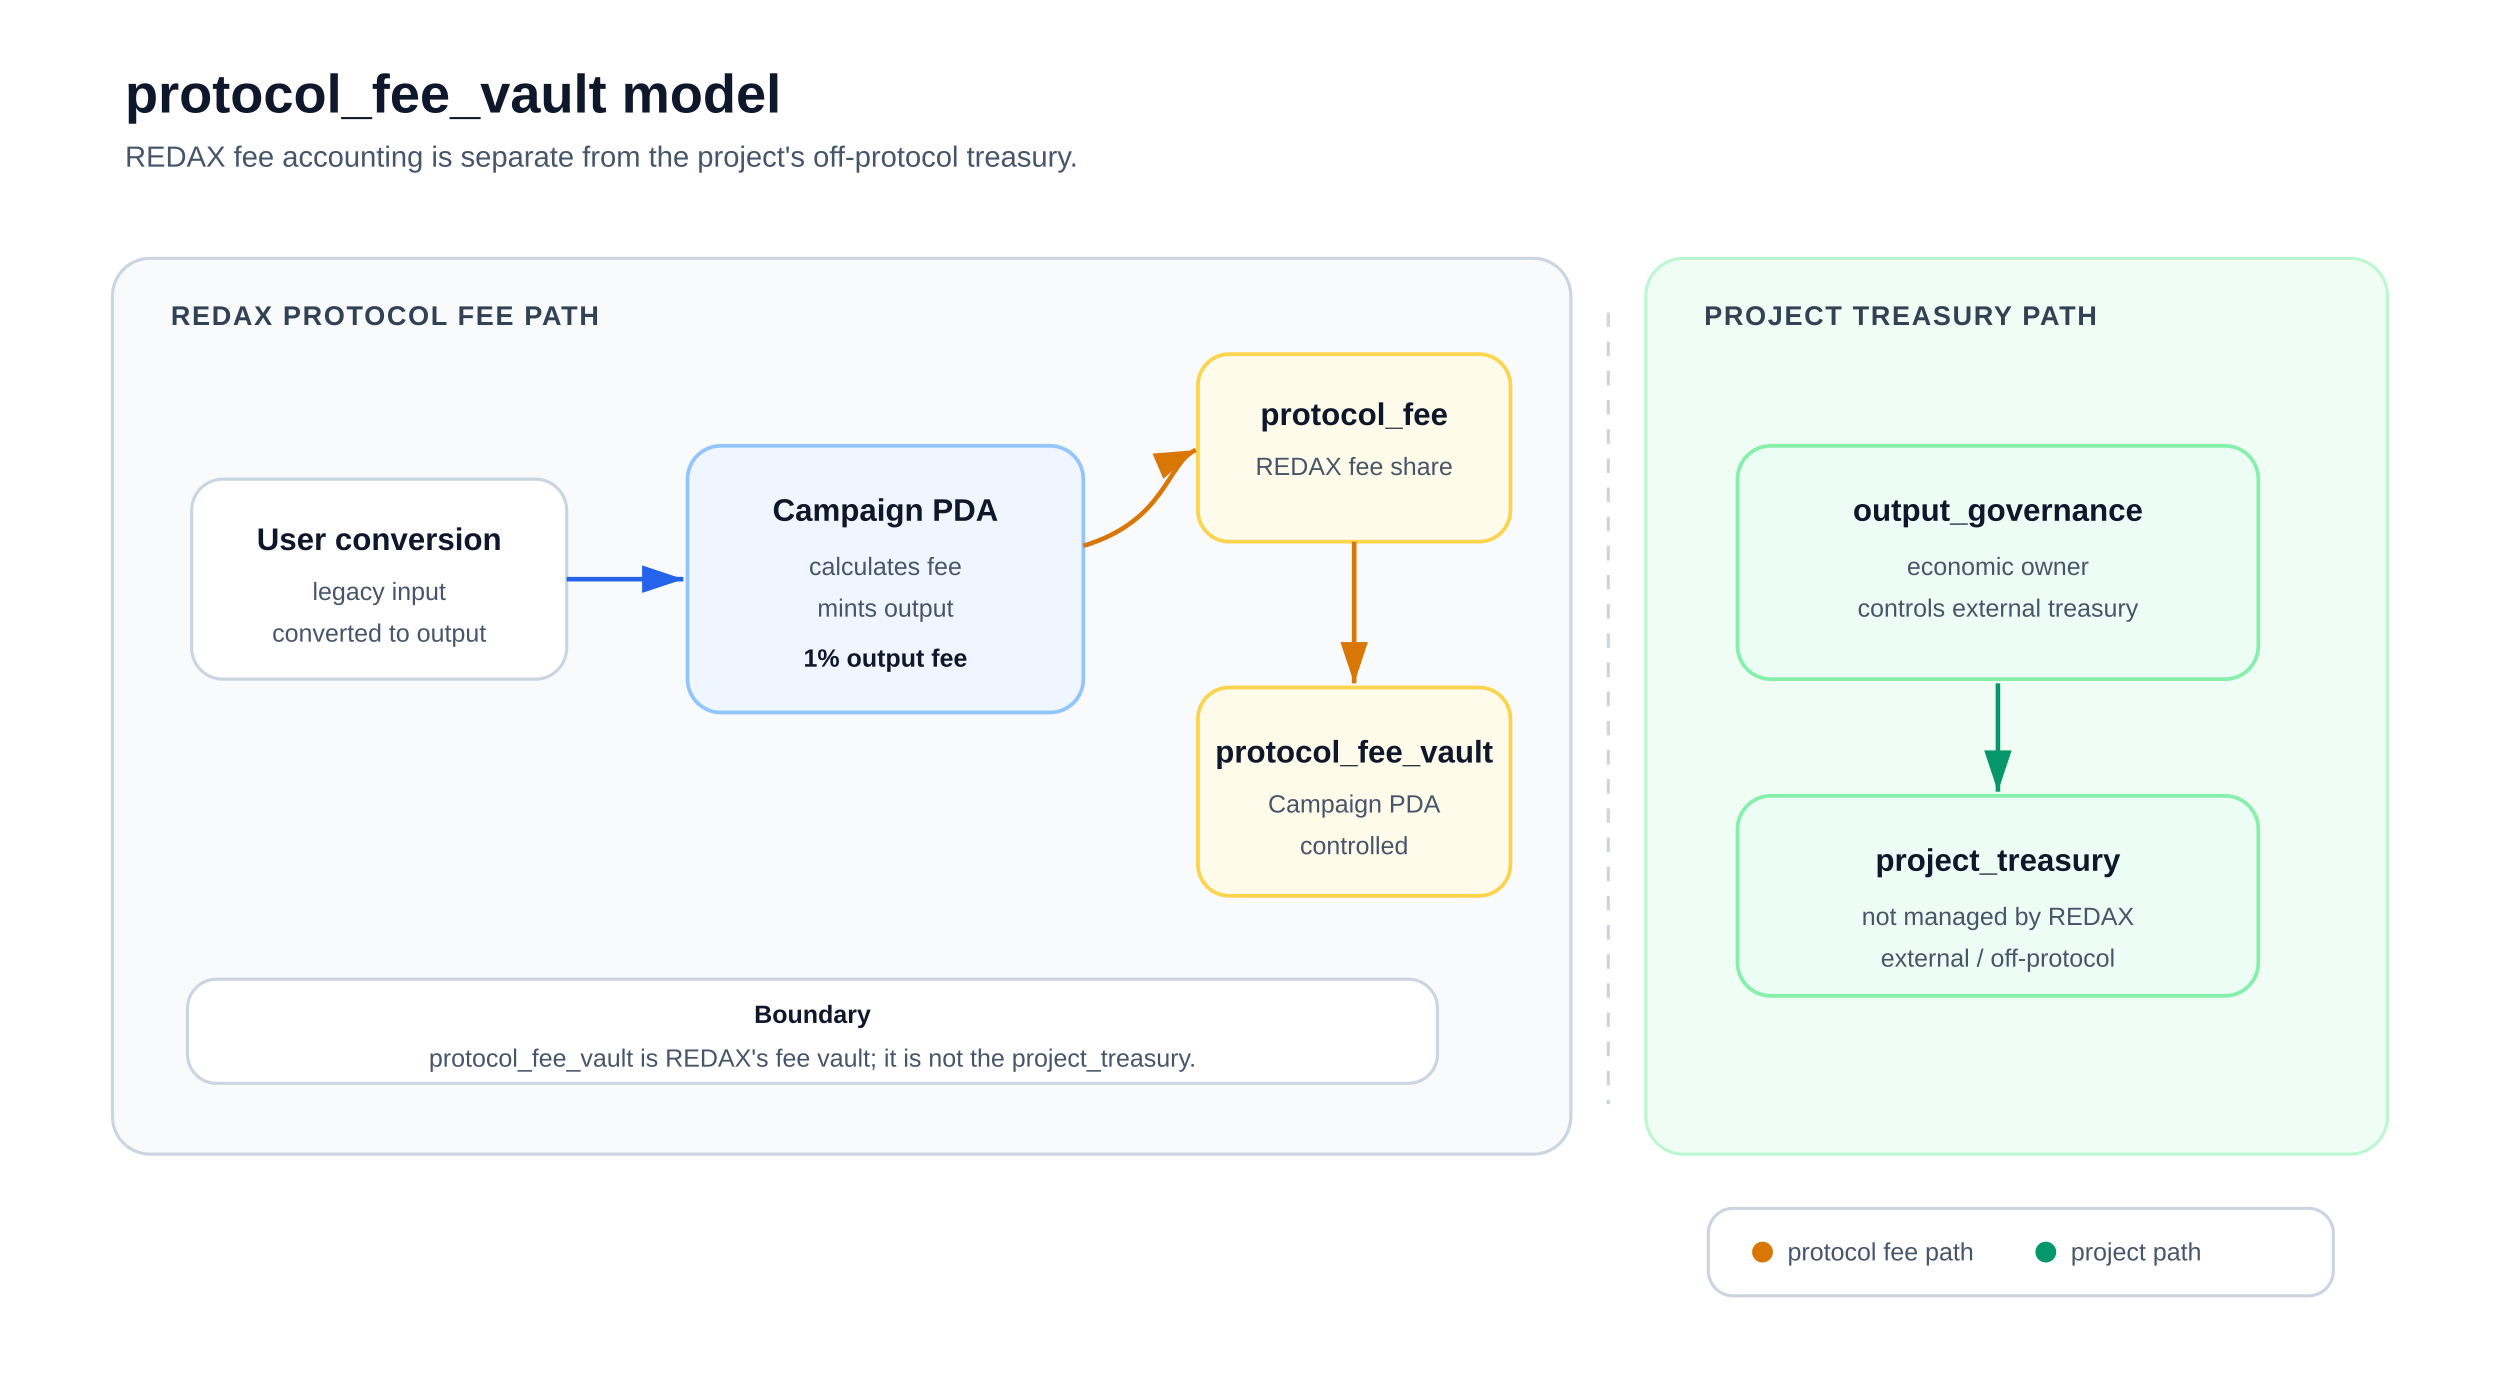
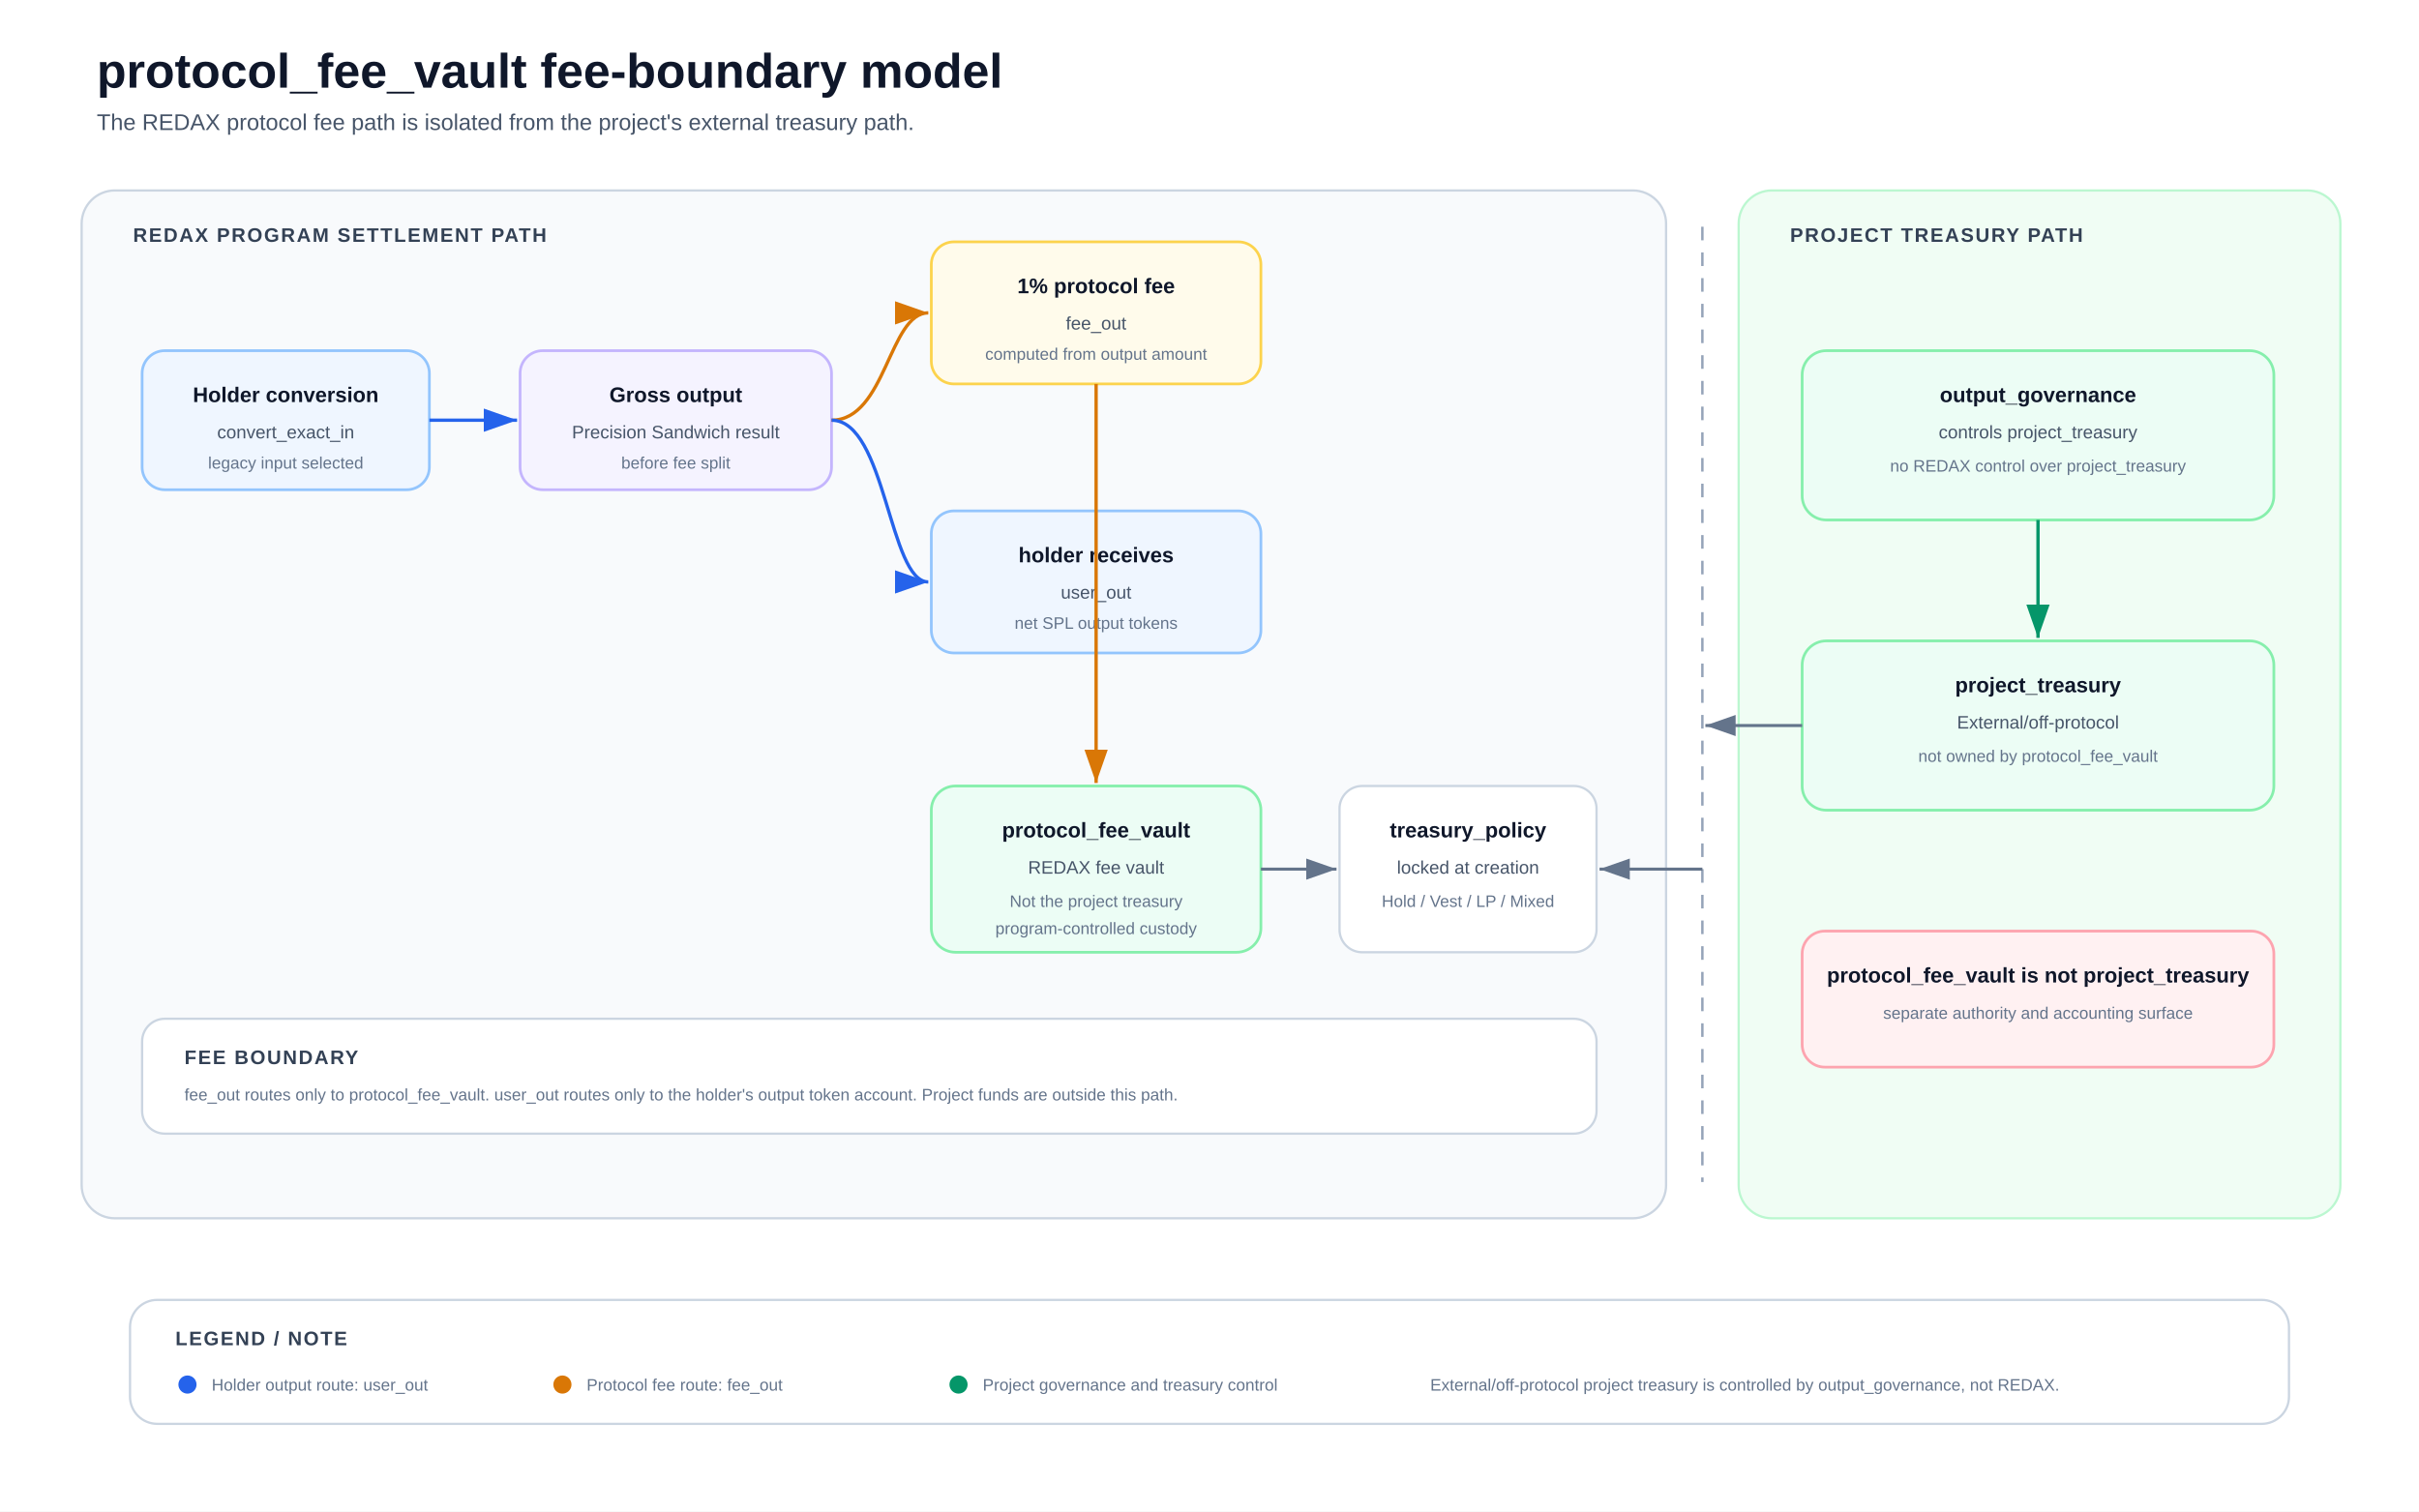
- <svg xmlns="http://www.w3.org/2000/svg" width="1200" height="660" viewBox="0 0 1200 660" role="img" aria-labelledby="title desc">
+ <svg xmlns="http://www.w3.org/2000/svg" width="1600" height="1000" viewBox="0 0 1600 1000" role="img" aria-labelledby="title desc">
  <defs>
    <style>
-       .bg { fill: #ffffff; }
-       .title { fill: #0f172a; font: 700 26px Arial, sans-serif; }
-       .subtitle { fill: #475569; font: 400 14px Arial, sans-serif; }
-       .lane { fill: #f8fafc; stroke: #cbd5e1; stroke-width: 1.5; }
-       .lane-green { fill: #f0fdf4; stroke: #bbf7d0; stroke-width: 1.5; }
-       .lane-title { fill: #334155; font: 700 13px Arial, sans-serif; letter-spacing: .06em; }
-       .card { fill: #ffffff; stroke: #cbd5e1; stroke-width: 1.5; }
-       .blue { fill: #eff6ff; stroke: #93c5fd; stroke-width: 1.8; }
-       .green { fill: #ecfdf5; stroke: #86efac; stroke-width: 1.8; }
-       .amber { fill: #fffbeb; stroke: #fcd34d; stroke-width: 1.8; }
-       .title2 { fill: #0f172a; font: 700 15px Arial, sans-serif; }
-       .body { fill: #475569; font: 400 12px Arial, sans-serif; }
-       .strong { fill: #0f172a; font: 700 12px Arial, sans-serif; }
-       .arrow-blue { fill: none; stroke: #2563eb; stroke-width: 2.2; marker-end: url(#arrow-blue); }
-       .arrow-green { fill: none; stroke: #059669; stroke-width: 2.2; marker-end: url(#arrow-green); }
-       .arrow-amber { fill: none; stroke: #d97706; stroke-width: 2.2; marker-end: url(#arrow-amber); }
-       .divider { stroke: #cbd5e1; stroke-width: 1.5; stroke-dasharray: 7 7; }
+       .title { fill:#0f172a; font:700 32px Arial, sans-serif; }
+       .subtitle { fill:#475569; font:400 15px Arial, sans-serif; }
+       .lane-title { fill:#334155; font:700 13px Arial, sans-serif; letter-spacing:.08em; }
+       .label { fill:#0f172a; font:700 14px Arial, sans-serif; }
+       .body { fill:#475569; font:400 12px Arial, sans-serif; }
+       .small { fill:#64748b; font:400 11px Arial, sans-serif; }
+       .lane { fill:#f8fafc; stroke:#cbd5e1; stroke-width:1.5; }
+       .lane-green { fill:#f0fdf4; stroke:#bbf7d0; stroke-width:1.5; }
+       .card { fill:#ffffff; stroke:#cbd5e1; stroke-width:1.5; }
+       .blue { fill:#eff6ff; stroke:#93c5fd; stroke-width:1.8; }
+       .green { fill:#ecfdf5; stroke:#86efac; stroke-width:1.8; }
+       .amber { fill:#fffbeb; stroke:#fcd34d; stroke-width:1.8; }
+       .violet { fill:#f5f3ff; stroke:#c4b5fd; stroke-width:1.8; }
+       .rose { fill:#fff1f2; stroke:#fda4af; stroke-width:1.8; }
+       .arrow { fill:none; stroke:#2563eb; stroke-width:2.2; marker-end:url(#arrow-blue); }
+       .arrow-green { fill:none; stroke:#059669; stroke-width:2.2; marker-end:url(#arrow-green); }
+       .arrow-amber { fill:none; stroke:#d97706; stroke-width:2.2; marker-end:url(#arrow-amber); }
+       .arrow-muted { fill:none; stroke:#64748b; stroke-width:2; marker-end:url(#arrow-muted); }
+       .boundary { stroke:#94a3b8; stroke-width:1.6; stroke-dasharray:9 8; }
    </style>
-     <marker id="arrow-blue" markerWidth="10" markerHeight="10" refX="9" refY="3" orient="auto" markerUnits="strokeWidth">
-       <path d="M0,0 L9,3 L0,6 Z" fill="#2563eb" />
+     <marker id="arrow-blue" markerWidth="11" markerHeight="11" refX="10" refY="3.5" orient="auto" markerUnits="strokeWidth">
+       <path d="M0,0 L10,3.5 L0,7 Z" fill="#2563eb" />
    </marker>
-     <marker id="arrow-green" markerWidth="10" markerHeight="10" refX="9" refY="3" orient="auto" markerUnits="strokeWidth">
-       <path d="M0,0 L9,3 L0,6 Z" fill="#059669" />
+     <marker id="arrow-green" markerWidth="11" markerHeight="11" refX="10" refY="3.5" orient="auto" markerUnits="strokeWidth">
+       <path d="M0,0 L10,3.5 L0,7 Z" fill="#059669" />
    </marker>
-     <marker id="arrow-amber" markerWidth="10" markerHeight="10" refX="9" refY="3" orient="auto" markerUnits="strokeWidth">
-       <path d="M0,0 L9,3 L0,6 Z" fill="#d97706" />
+     <marker id="arrow-amber" markerWidth="11" markerHeight="11" refX="10" refY="3.5" orient="auto" markerUnits="strokeWidth">
+       <path d="M0,0 L10,3.5 L0,7 Z" fill="#d97706" />
+     </marker>
+     <marker id="arrow-muted" markerWidth="11" markerHeight="11" refX="10" refY="3.5" orient="auto" markerUnits="strokeWidth">
+       <path d="M0,0 L10,3.5 L0,7 Z" fill="#64748b" />
    </marker>
  </defs>
-   <rect class="bg" width="1200" height="660" />
-   <text class="title" x="60" y="54">protocol_fee_vault model</text>
-   <text class="subtitle" x="60" y="80">REDAX fee accounting is separate from the project's off-protocol treasury.</text>
-   <rect class="lane" x="54" y="124" width="700" height="430" rx="18" />
-   <text class="lane-title" x="82" y="156">REDAX PROTOCOL FEE PATH</text>
-   <rect class="lane-green" x="790" y="124" width="356" height="430" rx="18" />
-   <text class="lane-title" x="818" y="156">PROJECT TREASURY PATH</text>
-   <rect class="card" x="92" y="230" width="180" height="96" rx="15" />
-   <text class="title2" x="182" y="264" text-anchor="middle">User conversion</text>
-   <text class="body" x="182" y="288" text-anchor="middle">legacy input</text>
-   <text class="body" x="182" y="308" text-anchor="middle">converted to output</text>
-   <rect class="blue" x="330" y="214" width="190" height="128" rx="16" />
-   <text class="title2" x="425" y="250" text-anchor="middle">Campaign PDA</text>
-   <text class="body" x="425" y="276" text-anchor="middle">calculates fee</text>
-   <text class="body" x="425" y="296" text-anchor="middle">mints output</text>
-   <text class="strong" x="425" y="320" text-anchor="middle">1% output fee</text>
-   <rect class="amber" x="575" y="170" width="150" height="90" rx="15" />
-   <text class="title2" x="650" y="204" text-anchor="middle">protocol_fee</text>
-   <text class="body" x="650" y="228" text-anchor="middle">REDAX fee share</text>
-   <rect class="amber" x="575" y="330" width="150" height="100" rx="15" />
-   <text class="title2" x="650" y="366" text-anchor="middle">protocol_fee_vault</text>
-   <text class="body" x="650" y="390" text-anchor="middle">Campaign PDA</text>
-   <text class="body" x="650" y="410" text-anchor="middle">controlled</text>
-   <rect class="green" x="834" y="214" width="250" height="112" rx="16" />
-   <text class="title2" x="959" y="250" text-anchor="middle">output_governance</text>
-   <text class="body" x="959" y="276" text-anchor="middle">economic owner</text>
-   <text class="body" x="959" y="296" text-anchor="middle">controls external treasury</text>
-   <rect class="green" x="834" y="382" width="250" height="96" rx="16" />
-   <text class="title2" x="959" y="418" text-anchor="middle">project_treasury</text>
-   <text class="body" x="959" y="444" text-anchor="middle">not managed by REDAX</text>
-   <text class="body" x="959" y="464" text-anchor="middle">external / off-protocol</text>
-   <path class="arrow-blue" d="M272 278 H328" />
-   <path class="arrow-amber" d="M520 262 C560 250 560 222 574 216" />
-   <path class="arrow-amber" d="M650 260 V328" />
-   <path class="arrow-green" d="M959 328 V380" />
-   <line class="divider" x1="772" y1="150" x2="772" y2="530" />
-   <rect class="card" x="90" y="470" width="600" height="50" rx="14" />
-   <text class="strong" x="390" y="491" text-anchor="middle">Boundary</text>
-   <text class="body" x="390" y="512" text-anchor="middle">protocol_fee_vault is REDAX's fee vault; it is not the project_treasury.</text>
-   <rect class="card" x="820" y="580" width="300" height="42" rx="12" />
-   <circle cx="846" cy="601" r="5" fill="#d97706" />
-   <text class="body" x="858" y="605">protocol fee path</text>
-   <circle cx="982" cy="601" r="5" fill="#059669" />
-   <text class="body" x="994" y="605">project path</text>
+   <rect width="100%" height="100%" fill="#ffffff" />
+   <text class="title" x="64" y="58">protocol_fee_vault fee-boundary model</text>
+   <text class="subtitle" x="64" y="86">The REDAX protocol fee path is isolated from the project's external treasury path.</text>
+   <rect class="lane" x="54" y="126" width="1048" height="680" rx="22" />
+   <text class="lane-title" x="88" y="160">REDAX PROGRAM SETTLEMENT PATH</text>
+   <rect class="blue" x="94" y="232" width="190" height="92" rx="15" />
+   <text class="label" x="189" y="266" text-anchor="middle">Holder conversion</text>
+   <text class="body" x="189" y="290" text-anchor="middle">convert_exact_in</text>
+   <text class="small" x="189" y="310" text-anchor="middle">legacy input selected</text>
+   <rect class="violet" x="344" y="232" width="206" height="92" rx="15" />
+   <text class="label" x="447" y="266" text-anchor="middle">Gross output</text>
+   <text class="body" x="447" y="290" text-anchor="middle">Precision Sandwich result</text>
+   <text class="small" x="447" y="310" text-anchor="middle">before fee split</text>
+   <rect class="amber" x="616" y="160" width="218" height="94" rx="15" />
+   <text class="label" x="725" y="194" text-anchor="middle">1% protocol fee</text>
+   <text class="body" x="725" y="218" text-anchor="middle">fee_out</text>
+   <text class="small" x="725" y="238" text-anchor="middle">computed from output amount</text>
+   <rect class="blue" x="616" y="338" width="218" height="94" rx="15" />
+   <text class="label" x="725" y="372" text-anchor="middle">holder receives</text>
+   <text class="body" x="725" y="396" text-anchor="middle">user_out</text>
+   <text class="small" x="725" y="416" text-anchor="middle">net SPL output tokens</text>
+   <rect class="green" x="616" y="520" width="218" height="110" rx="16" />
+   <text class="label" x="725" y="554" text-anchor="middle">protocol_fee_vault</text>
+   <text class="body" x="725" y="578" text-anchor="middle">REDAX fee vault</text>
+   <text class="small" x="725" y="600" text-anchor="middle">Not the project treasury</text>
+   <text class="small" x="725" y="618" text-anchor="middle">program-controlled custody</text>
+   <rect class="card" x="886" y="520" width="170" height="110" rx="15" />
+   <text class="label" x="971" y="554" text-anchor="middle">treasury_policy</text>
+   <text class="body" x="971" y="578" text-anchor="middle">locked at creation</text>
+   <text class="small" x="971" y="600" text-anchor="middle">Hold / Vest / LP / Mixed</text>
+   <rect class="card" x="94" y="674" width="962" height="76" rx="15" />
+   <text class="lane-title" x="122" y="704">FEE BOUNDARY</text>
+   <text class="small" x="122" y="728">fee_out routes only to protocol_fee_vault. user_out routes only to the holder's output token account. Project funds are outside this path.</text>
+   <rect class="lane-green" x="1150" y="126" width="398" height="680" rx="22" />
+   <text class="lane-title" x="1184" y="160">PROJECT TREASURY PATH</text>
+   <rect class="green" x="1192" y="232" width="312" height="112" rx="16" />
+   <text class="label" x="1348" y="266" text-anchor="middle">output_governance</text>
+   <text class="body" x="1348" y="290" text-anchor="middle">controls project_treasury</text>
+   <text class="small" x="1348" y="312" text-anchor="middle">no REDAX control over project_treasury</text>
+   <rect class="green" x="1192" y="424" width="312" height="112" rx="16" />
+   <text class="label" x="1348" y="458" text-anchor="middle">project_treasury</text>
+   <text class="body" x="1348" y="482" text-anchor="middle">External/off-protocol</text>
+   <text class="small" x="1348" y="504" text-anchor="middle">not owned by protocol_fee_vault</text>
+   <rect class="rose" x="1192" y="616" width="312" height="90" rx="15" />
+   <text class="label" x="1348" y="650" text-anchor="middle">protocol_fee_vault is not project_treasury</text>
+   <text class="small" x="1348" y="674" text-anchor="middle">separate authority and accounting surface</text>
+   <line class="boundary" x1="1126" y1="150" x2="1126" y2="782" />
+   <path class="arrow" d="M284 278 H342" />
+   <path class="arrow-amber" d="M550 278 C586 278 588 207 614 207" />
+   <path class="arrow" d="M550 278 C586 278 588 385 614 385" />
+   <path class="arrow-amber" d="M725 254 V518" />
+   <path class="arrow-muted" d="M834 575 H884" />
+   <path class="arrow-green" d="M1348 344 V422" />
+   <path class="arrow-muted" d="M1192 480 H1128" />
+   <path class="arrow-muted" d="M1126 575 H1058" />
+   <rect class="card" x="86" y="860" width="1428" height="82" rx="18" />
+   <text class="lane-title" x="116" y="890">LEGEND / NOTE</text>
+   <circle cx="124" cy="916" r="6" fill="#2563eb" />
+   <text class="small" x="140" y="920">Holder output route: user_out</text>
+   <circle cx="372" cy="916" r="6" fill="#d97706" />
+   <text class="small" x="388" y="920">Protocol fee route: fee_out</text>
+   <circle cx="634" cy="916" r="6" fill="#059669" />
+   <text class="small" x="650" y="920">Project governance and treasury control</text>
+   <text class="small" x="946" y="920">External/off-protocol project treasury is controlled by output_governance, not REDAX.</text>
</svg>
